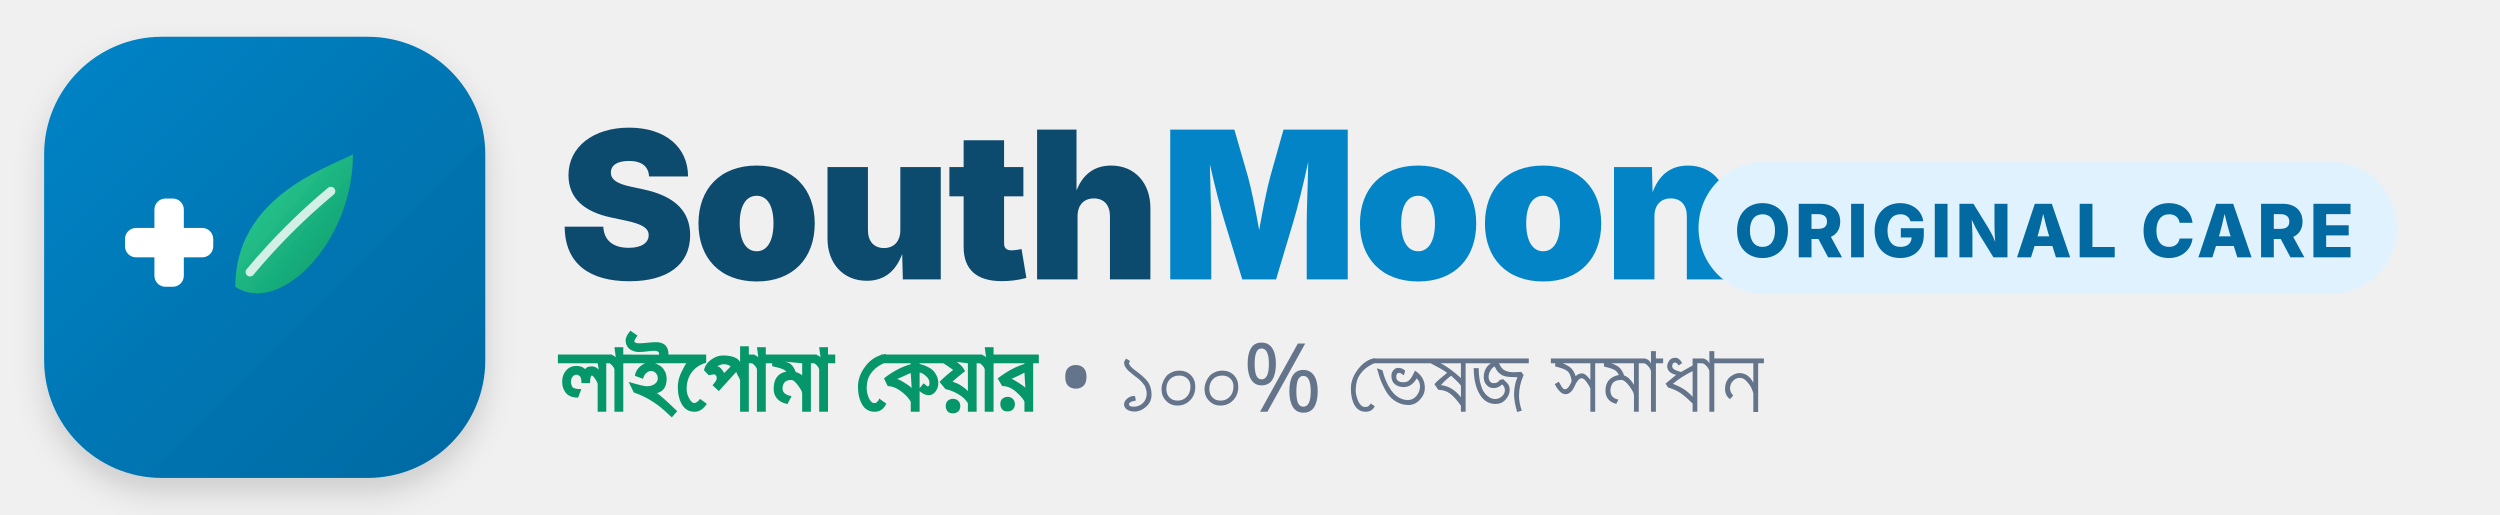
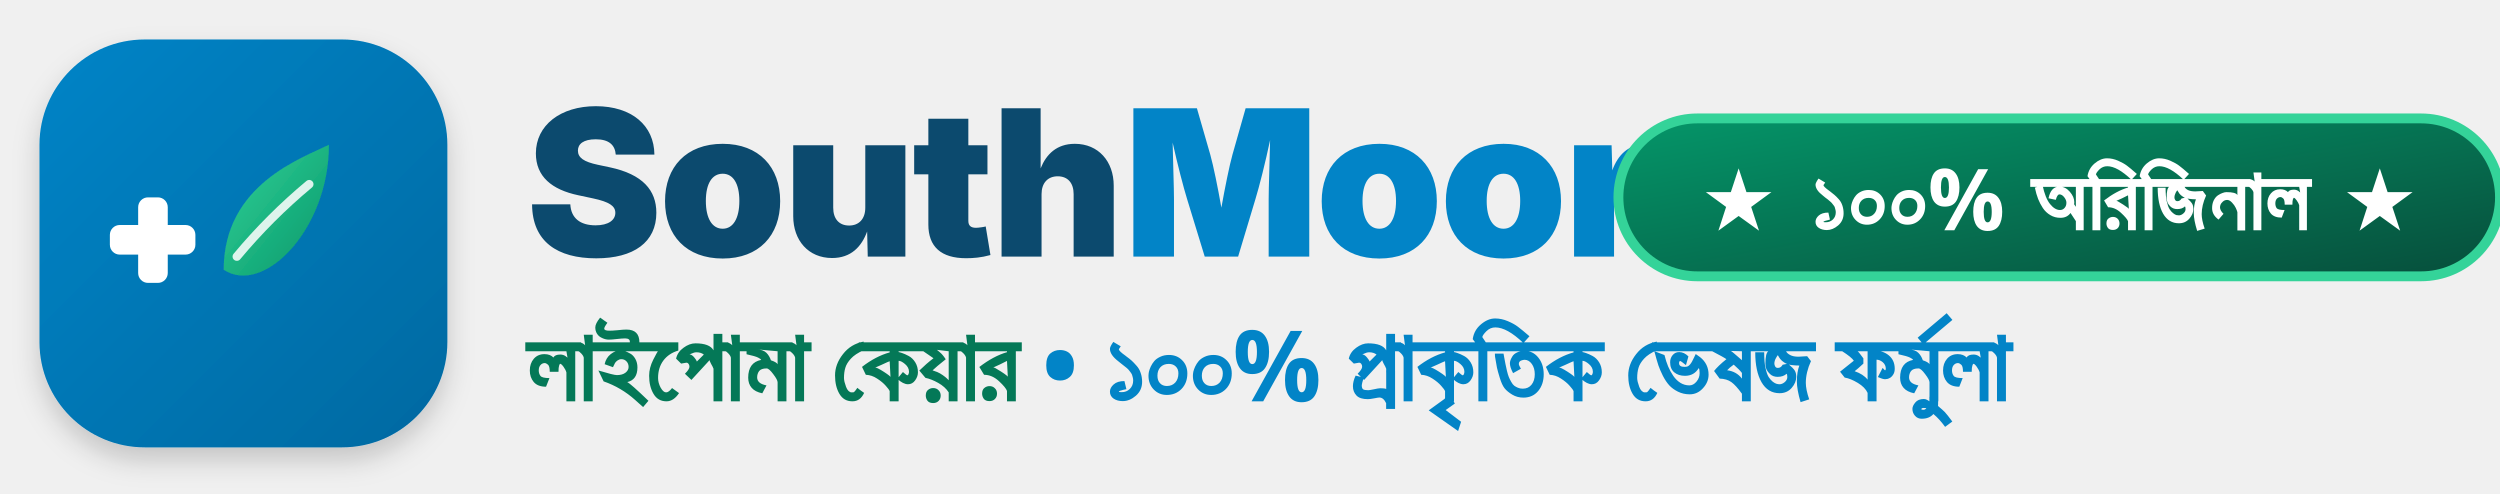
- <svg xmlns="http://www.w3.org/2000/svg" viewBox="0 0 340 70" width="340" height="70">
+ <svg xmlns="http://www.w3.org/2000/svg" viewBox="0 0 380 75" width="380" height="75">
  <defs>
    <linearGradient id="medGrad" x1="0%" y1="0%" x2="100%" y2="100%">
      <stop offset="0%" stop-color="#0284c7" />
      <stop offset="100%" stop-color="#0369a1" />
    </linearGradient>
    <linearGradient id="leafGrad" x1="0%" y1="0%" x2="100%" y2="100%">
      <stop offset="0%" stop-color="#34d399" />
      <stop offset="100%" stop-color="#059669" />
    </linearGradient>
-     <linearGradient id="goldGrad" x1="0%" y1="0%" x2="100%" y2="100%">
-       <stop offset="0%" stop-color="#f59e0b" />
-       <stop offset="100%" stop-color="#d97706" />
+     <linearGradient id="badgeGrad" x1="0%" y1="0%" x2="100%" y2="100%">
+       <stop offset="0%" stop-color="#059669" />
+       <stop offset="100%" stop-color="#064e3b" />
    </linearGradient>
    <filter id="shadow" x="-10%" y="-10%" width="120%" height="120%">
-       <feDropShadow dx="0" dy="2" stdDeviation="2" flood-opacity="0.15" />
+       <feDropShadow dx="0" dy="2" stdDeviation="2" flood-opacity="0.18" />
    </filter>
  </defs>
-   <g transform="translate(6, 5)" filter="url(#shadow)">
-     <rect x="0" y="0" width="60" height="60" rx="16" fill="url(#medGrad)" />
-     <path d="M38 12 A 18 18 0 1 1 20 44 A 14 14 0 0 0 38 12 Z" fill="#ffffff" opacity="0.95" />
-     <path d="M26 34 C 26 22 38 18 42 16 C 42 28 32 38 26 34 Z" fill="url(#leafGrad)" />
-     <path d="M28 32 Q 33 26 39 21" stroke="#ffffff" stroke-width="1.2" stroke-linecap="round" fill="none" opacity="0.8" />
-     <rect x="15" y="22" width="4" height="12" rx="1.5" fill="#ffffff" />
-     <rect x="11" y="26" width="12" height="4" rx="1.5" fill="#ffffff" />
+   <g transform="translate(6, 6)" filter="url(#shadow)">
+     <rect x="0" y="0" width="62" height="62" rx="16" fill="url(#medGrad)" />
+     <path d="M40 12 A 19 19 0 1 1 20 46 A 15 15 0 0 0 40 12 Z" fill="#ffffff" opacity="0.95" />
+     <path d="M28 35 C 28 22 40 18 44 16 C 44 29 34 39 28 35 Z" fill="url(#leafGrad)" />
+     <path d="M30 33 Q 35 27 41 22" stroke="#ffffff" stroke-width="1.3" stroke-linecap="round" fill="none" opacity="0.85" />
+     <rect x="15" y="24" width="4.5" height="13" rx="1.5" fill="#ffffff" />
+     <rect x="10.7" y="28.2" width="13" height="4.5" rx="1.5" fill="#ffffff" />
  </g>
-   <g transform="translate(76, 12)">
-     <text x="0" y="26" font-family="'Hind Siliguri', 'Inter', -apple-system, sans-serif" font-size="28" font-weight="900" fill="#0c4a6e" letter-spacing="-0.5">
+   <g transform="translate(80, 11)">
+     <text x="0" y="28" font-family="'Hind Siliguri', 'Inter', -apple-system, sans-serif" font-size="31" font-weight="900" fill="#0c4a6e" letter-spacing="-0.5">
      South<tspan fill="#0284c7">Moon</tspan>
    </text>
-     <rect x="155" y="10" width="95" height="18" rx="9" fill="#e0f2fe" />
-     <text x="202" y="23" font-family="'Hind Siliguri', 'Inter', sans-serif" font-size="10" font-weight="800" fill="#0369a1" text-anchor="middle" letter-spacing="0.5">
-       ORIGINAL CARE
-     </text>
-     <text x="0" y="44" font-family="'Hind Siliguri', sans-serif" font-size="13" font-weight="700" fill="#059669">
-       লাইপোমা কেয়ার <tspan fill="#64748b" font-weight="500">• ১০০% ভেষজ সমাধান</tspan>
+     <g transform="translate(166, 7)">
+       <rect x="0" y="0" width="134" height="24" rx="12" fill="url(#badgeGrad)" stroke="#34d399" stroke-width="1.5" />
+       <text x="67" y="17" font-family="'Hind Siliguri', sans-serif" font-size="13" font-weight="900" fill="#ffffff" text-anchor="middle" letter-spacing="0.3">
+         ★ ১০০% অরিজিনাল ★
+       </text>
+     </g>
+     <text x="0" y="50" font-family="'Hind Siliguri', sans-serif" font-size="15" font-weight="800" fill="#047857">
+       লাইপোমা কেয়ার <tspan fill="#0284c7" font-weight="700">• ১০০% প্রাকৃতিক ভেষজ ফর্মুলা</tspan>
    </text>
  </g>
</svg>
